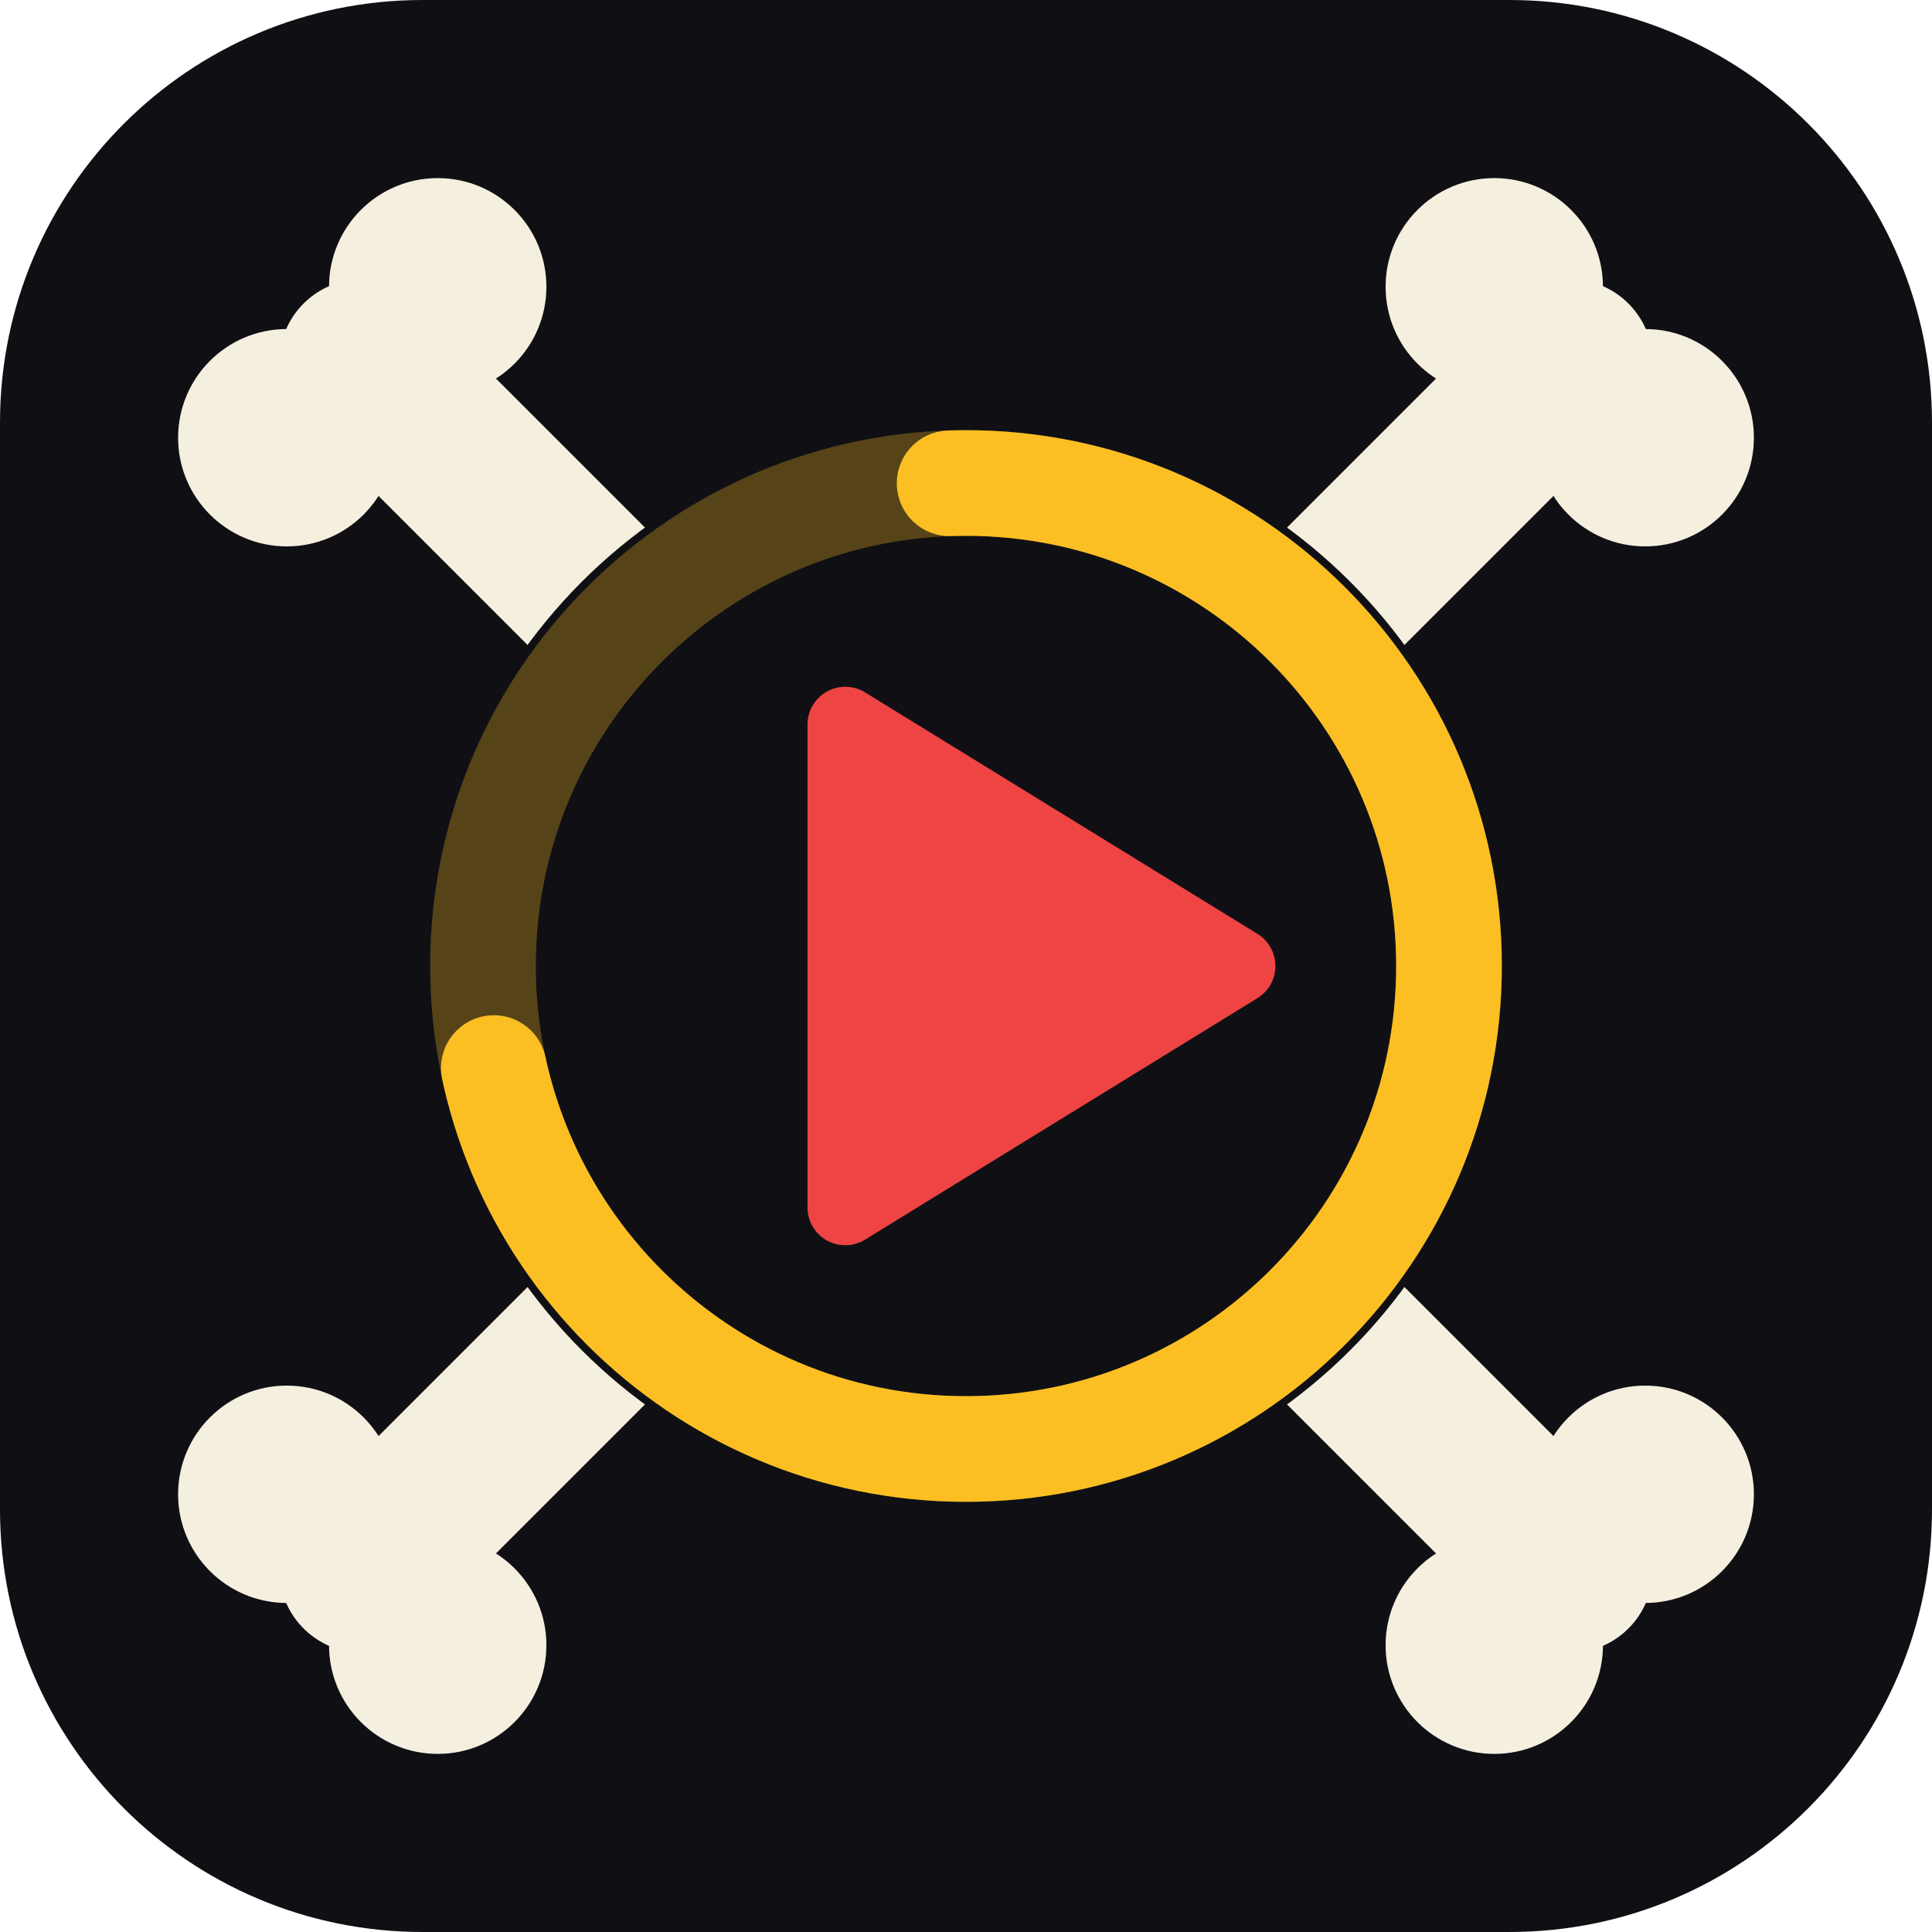
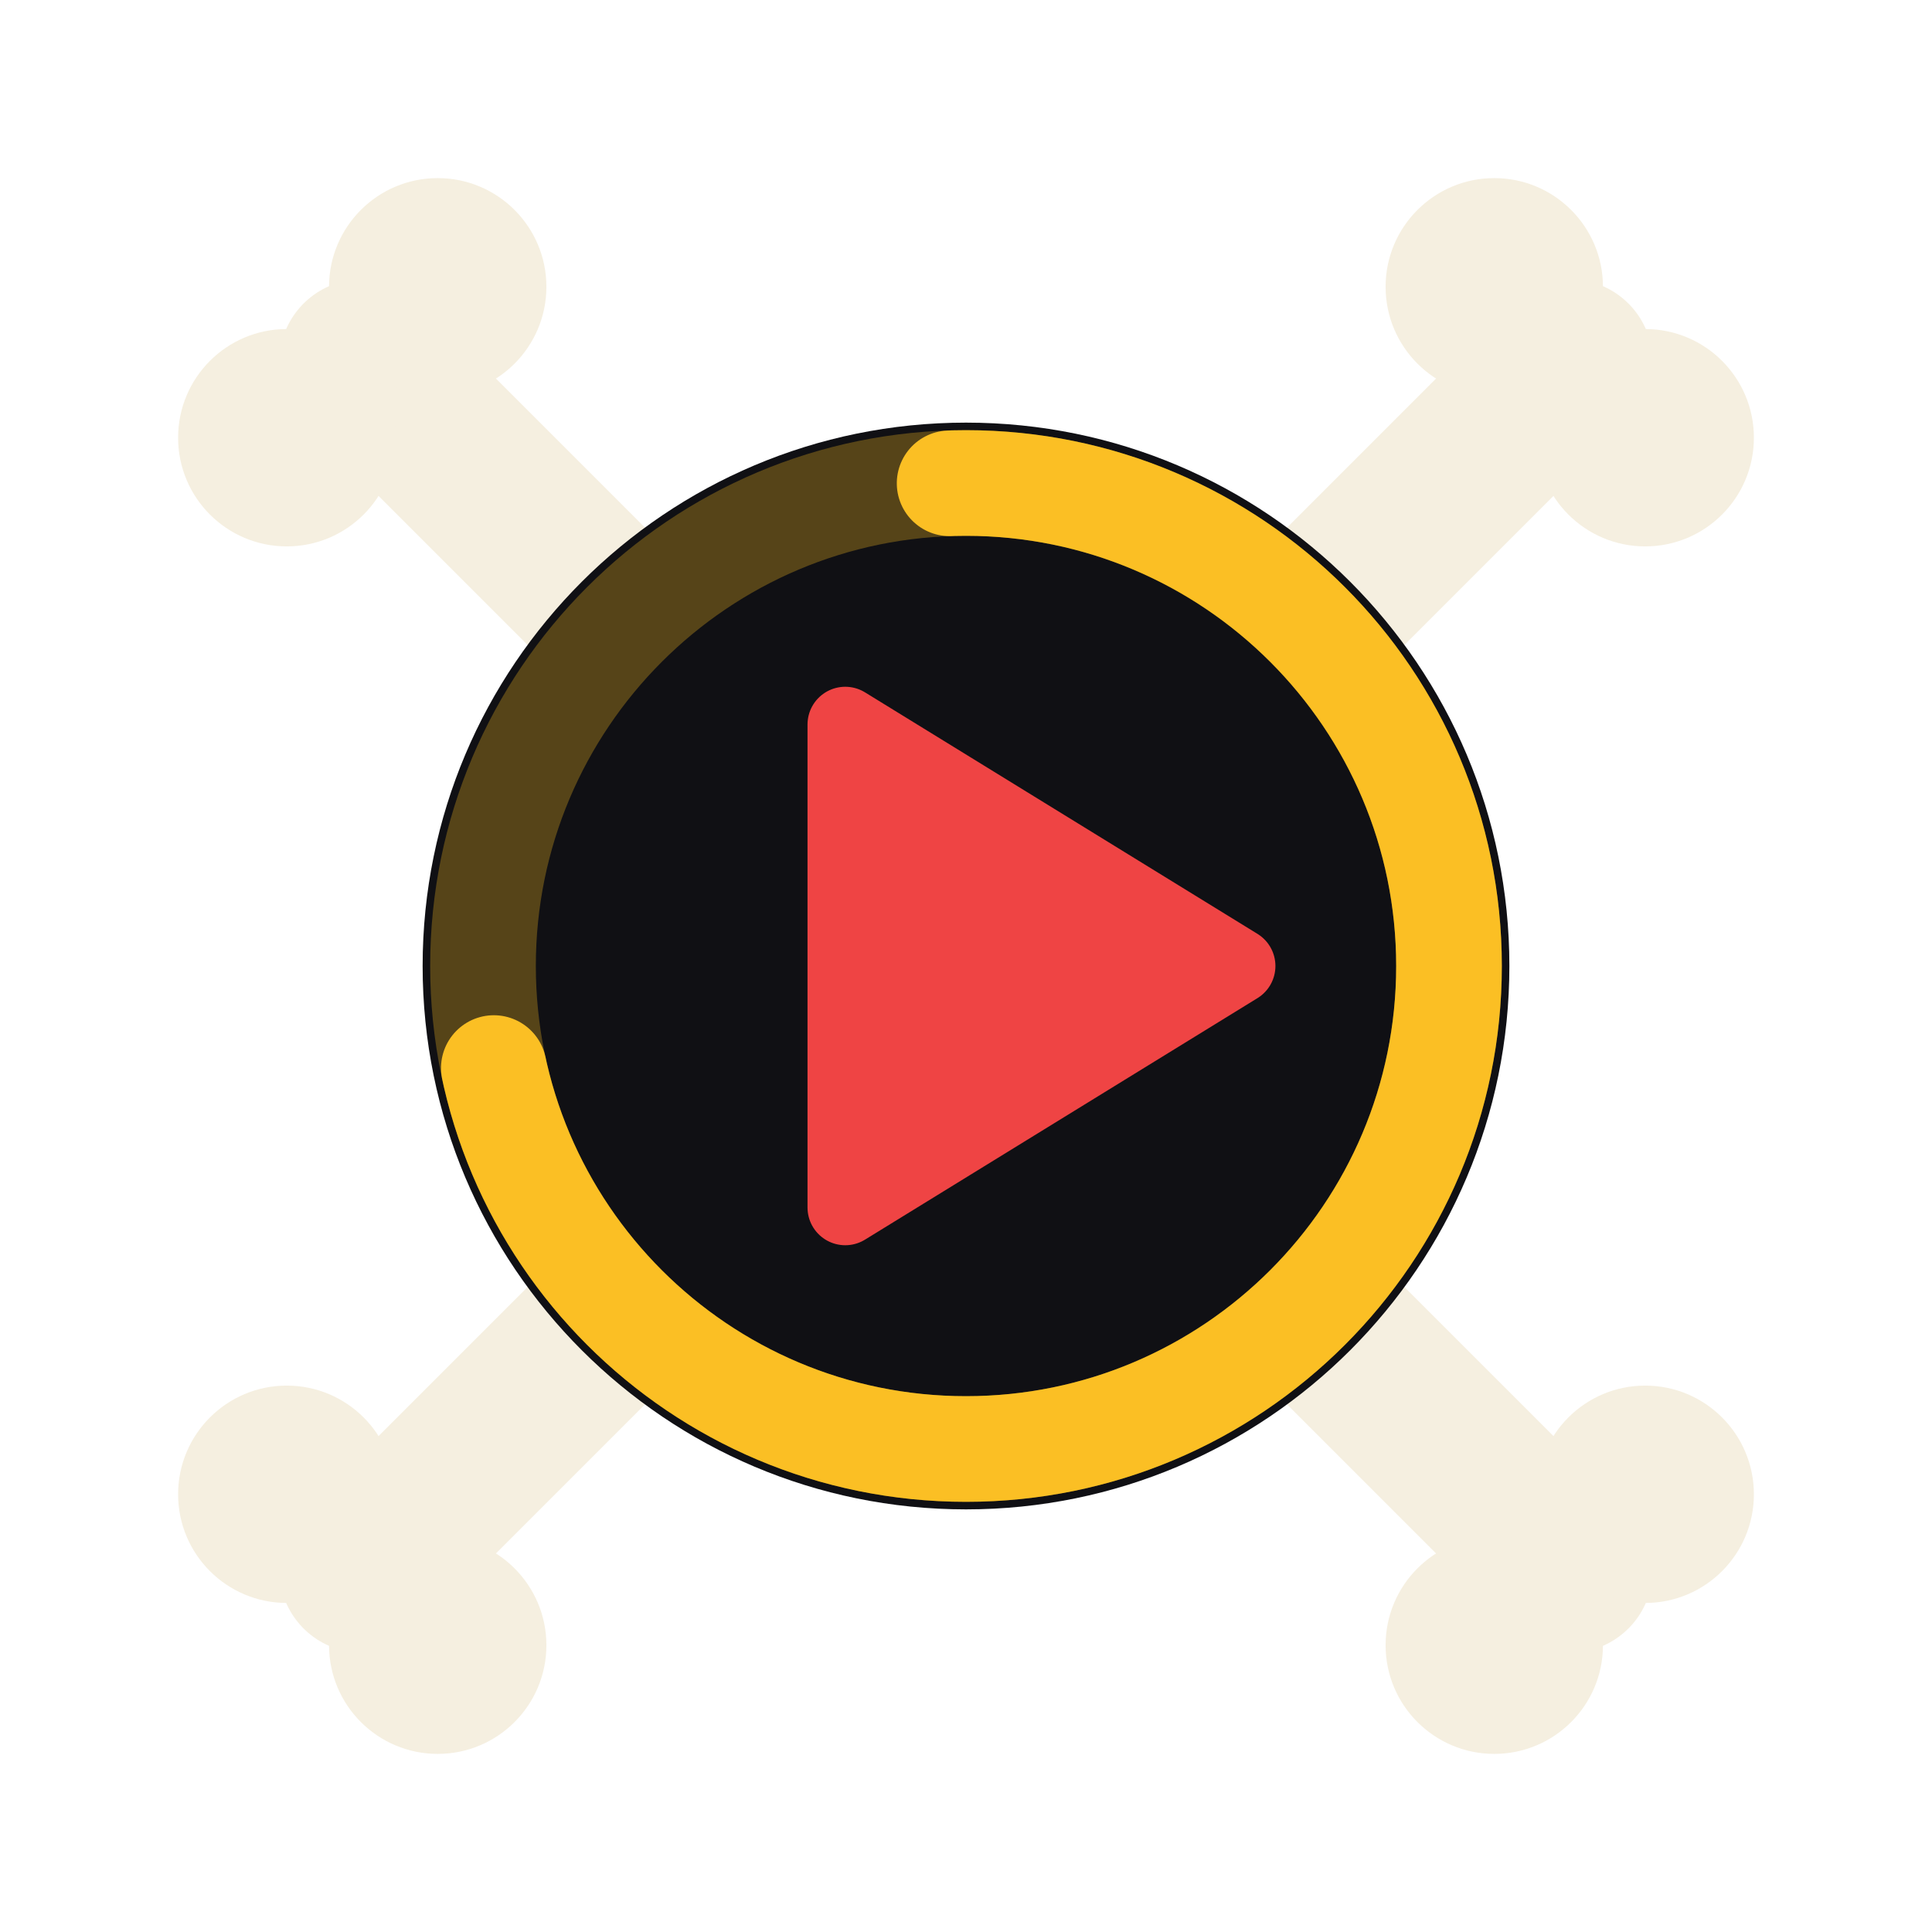
<svg xmlns="http://www.w3.org/2000/svg" viewBox="0 0 64 64" width="64" height="64" role="img" aria-label="AniTracker">
-   <rect width="64" height="64" rx="14" fill="#101014" />
+   <rect width="64" height="64" rx="14" fill="none" />
  <g stroke="#F5EFE0" stroke-width="5.5" stroke-linecap="round">
    <line x1="12" y1="12" x2="52" y2="52" />
    <line x1="52" y1="12" x2="12" y2="52" />
  </g>
  <g fill="#F5EFE0">
    <circle cx="14.5" cy="9.5" r="3.6" />
    <circle cx="9.5" cy="14.5" r="3.6" />
    <circle cx="54.5" cy="49.5" r="3.6" />
    <circle cx="49.5" cy="54.5" r="3.6" />
    <circle cx="54.5" cy="14.5" r="3.6" />
    <circle cx="49.5" cy="9.5" r="3.6" />
    <circle cx="14.5" cy="54.5" r="3.6" />
    <circle cx="9.5" cy="49.5" r="3.6" />
  </g>
  <circle cx="32" cy="32" r="18" fill="#101014" />
  <circle cx="32" cy="32" r="16" fill="none" stroke="#FBBF24" stroke-opacity="0.3" stroke-width="3.5" />
  <circle cx="32" cy="32" r="16" fill="none" stroke="#FBBF24" stroke-width="3.5" stroke-linecap="round" pathLength="100" stroke-dasharray="72 28" transform="rotate(-90 32 32)" />
  <polygon points="28,24 28,40 41,32" fill="#EF4444" stroke="#EF4444" stroke-width="2.5" stroke-linejoin="round" />
</svg>
